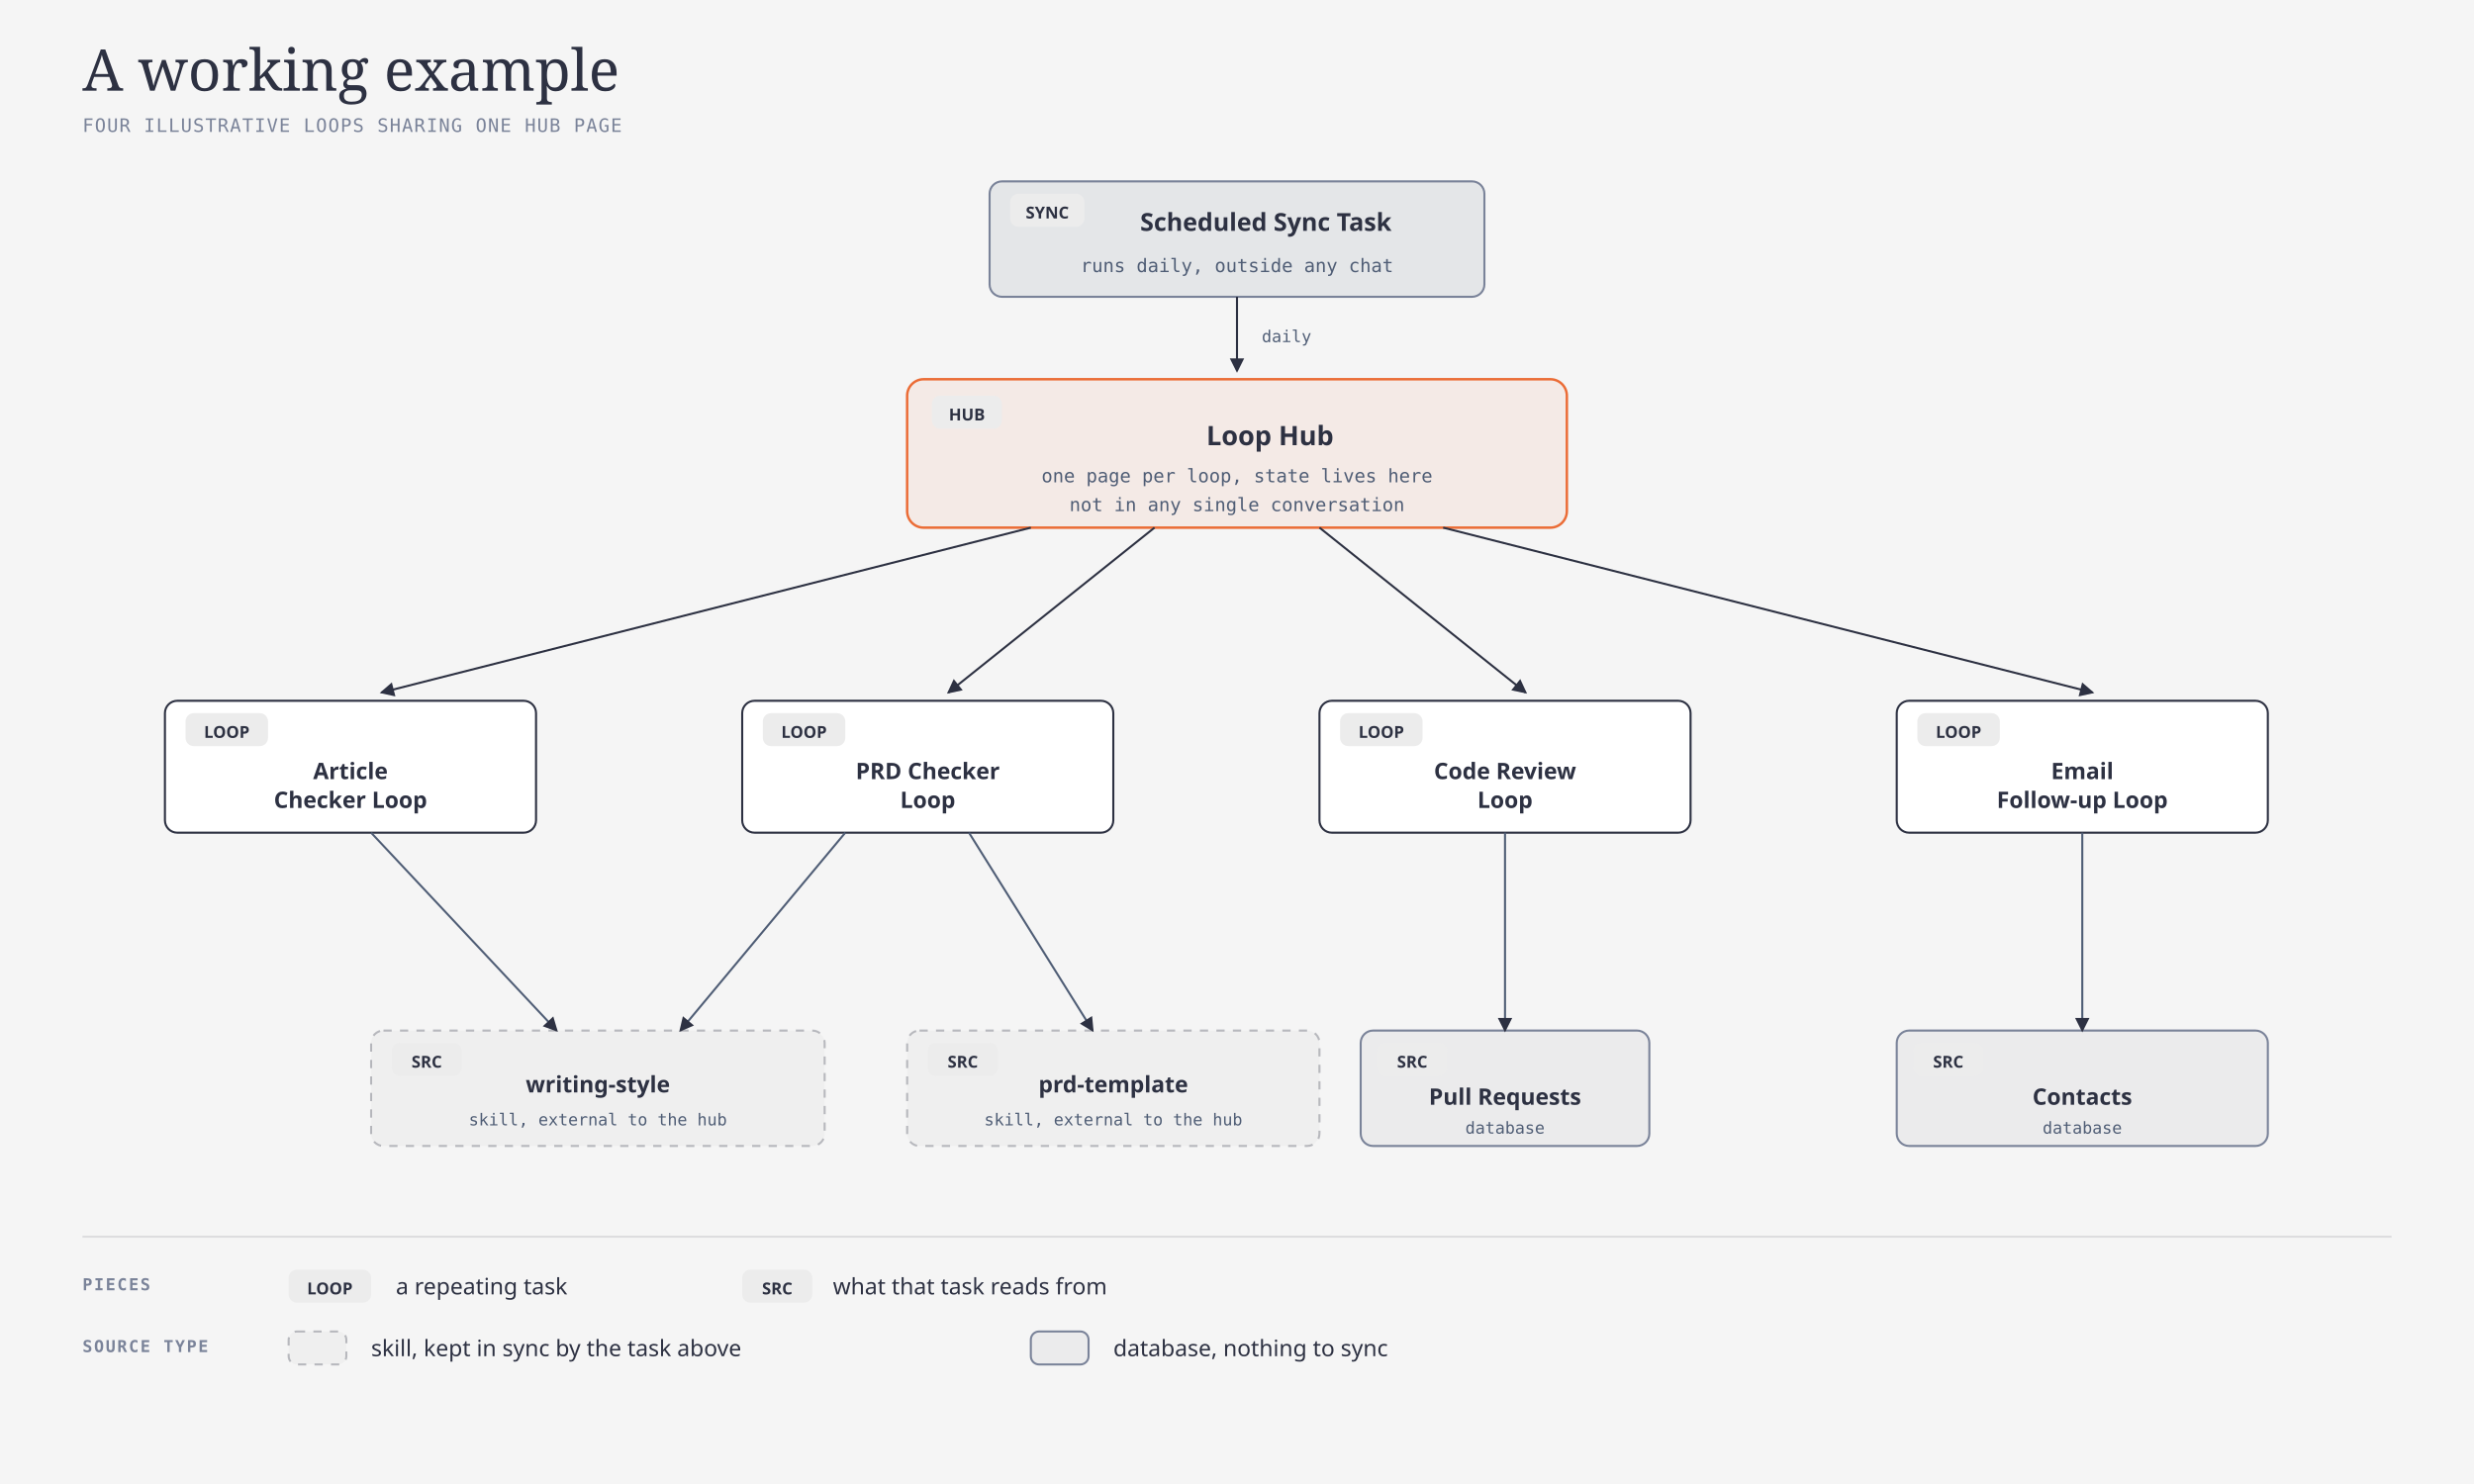
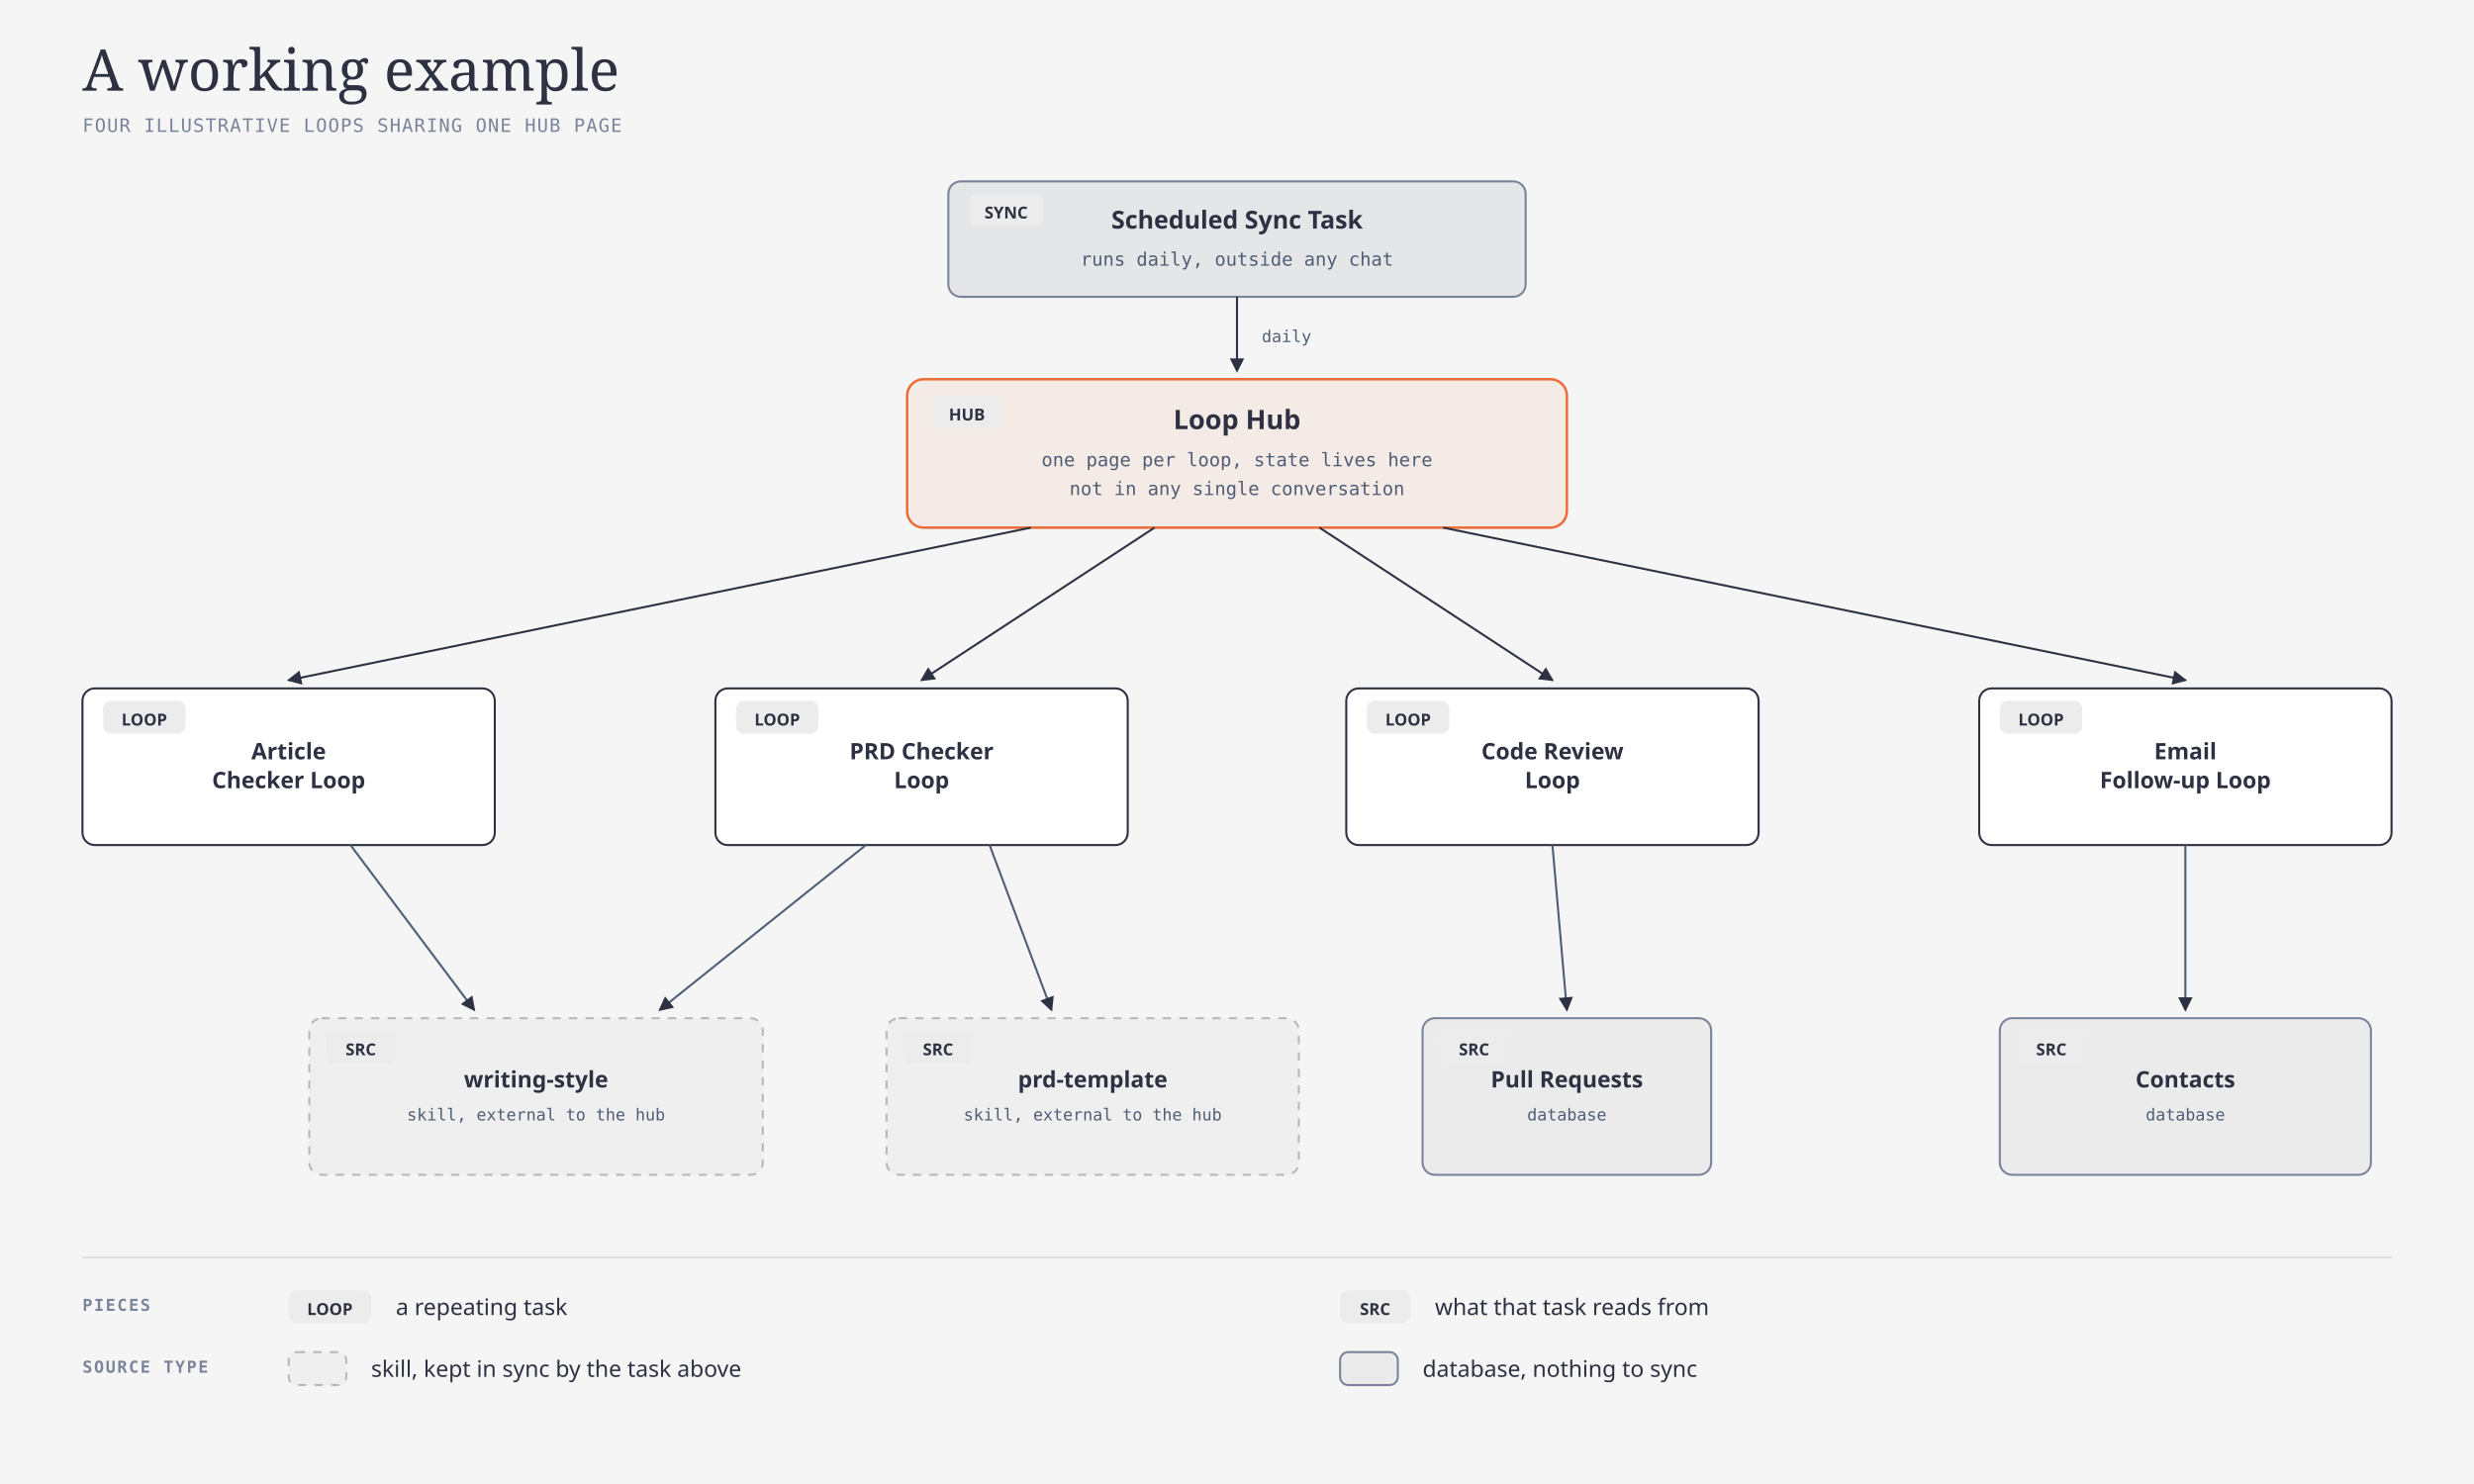
<svg xmlns="http://www.w3.org/2000/svg" viewBox="0 0 1200 720" role="img" aria-labelledby="title2 desc2">
  <defs>
    <marker id="arrow2" viewBox="0 0 8 8" refX="7" refY="4" markerWidth="7" markerHeight="7" orient="auto-start-reverse">
      <path d="M0,0 L8,4 L0,8 z" fill="#2d3142" />
    </marker>
  </defs>
  <rect x="0" y="0" width="1200" height="720" fill="#f5f5f5" />
  <text x="40" y="44" font-family="'Instrument Serif', Georgia, serif" font-size="28" fill="#2d3142">A working example</text>
  <text x="40" y="64" font-family="'Geist Mono', monospace" font-size="9" letter-spacing="0.06em" fill="#7a8399">FOUR ILLUSTRATIVE LOOPS SHARING ONE HUB PAGE</text>
-   <rect x="480" y="88" width="240" height="56" rx="6" fill="rgba(79,93,117,0.10)" stroke="#7a8399" stroke-width="1" />
-   <rect x="490" y="94" width="36" height="16" rx="4" fill="#ececec" />
-   <text x="508" y="106" text-anchor="middle" font-family="Geist, sans-serif" font-size="8" font-weight="600" fill="#2d3142">SYNC</text>
-   <text x="614" y="112" text-anchor="middle" font-family="Geist, sans-serif" font-size="12" font-weight="600" fill="#2d3142">Scheduled Sync Task</text>
-   <text x="600" y="132" text-anchor="middle" font-family="'Geist Mono', monospace" font-size="9" fill="#4f5d75">runs daily, outside any chat</text>
+   <rect x="460" y="88" width="280" height="56" rx="6" fill="rgba(79,93,117,0.10)" stroke="#7a8399" stroke-width="1" />
+   <rect x="470" y="94" width="36" height="16" rx="4" fill="#ececec" />
+   <text x="488" y="106" text-anchor="middle" font-family="Geist, sans-serif" font-size="8" font-weight="600" fill="#2d3142">SYNC</text>
+   <text x="600" y="110.9" text-anchor="middle" font-family="Geist, sans-serif" font-size="12" font-weight="600" fill="#2d3142">Scheduled Sync Task</text>
+   <text x="600" y="128.9" text-anchor="middle" font-family="'Geist Mono', monospace" font-size="9" fill="#4f5d75">runs daily, outside any chat</text>
  <line x1="600" y1="144" x2="600" y2="180" stroke="#2d3142" stroke-width="1" marker-end="url(#arrow2)" />
  <text x="612" y="166" font-family="'Geist Mono', monospace" font-size="8" fill="#4f5d75">daily</text>
  <rect x="440" y="184" width="320" height="72" rx="8" fill="rgba(235,108,54,0.08)" stroke="#eb6c36" stroke-width="1.2" />
  <rect x="452" y="192" width="34" height="16" rx="4" fill="#ececec" />
  <text x="469" y="204" text-anchor="middle" font-family="Geist, sans-serif" font-size="8" font-weight="600" fill="#2d3142">HUB</text>
-   <text x="616" y="216" text-anchor="middle" font-family="Geist, sans-serif" font-size="13" font-weight="600" fill="#2d3142">Loop Hub</text>
-   <text x="600" y="234" text-anchor="middle" font-family="'Geist Mono', monospace" font-size="9" fill="#4f5d75">one page per loop, state lives here</text>
-   <text x="600" y="248" text-anchor="middle" font-family="'Geist Mono', monospace" font-size="9" fill="#4f5d75">not in any single conversation</text>
-   <g font-family="Geist, sans-serif">
-     <rect x="80" y="340" width="180" height="64" rx="6" fill="#ffffff" stroke="#2d3142" stroke-width="1" />
-     <rect x="90" y="346" width="40" height="16" rx="4" fill="#ececec" />
-     <text x="110" y="358" text-anchor="middle" font-size="8" font-weight="600" fill="#2d3142">LOOP</text>
-     <text x="170" y="378" text-anchor="middle" font-size="11" font-weight="600" fill="#2d3142">Article</text>
-     <text x="170" y="392" text-anchor="middle" font-size="11" font-weight="600" fill="#2d3142">Checker Loop</text>
-     <rect x="360" y="340" width="180" height="64" rx="6" fill="#ffffff" stroke="#2d3142" stroke-width="1" />
-     <rect x="370" y="346" width="40" height="16" rx="4" fill="#ececec" />
-     <text x="390" y="358" text-anchor="middle" font-size="8" font-weight="600" fill="#2d3142">LOOP</text>
-     <text x="450" y="378" text-anchor="middle" font-size="11" font-weight="600" fill="#2d3142">PRD Checker</text>
-     <text x="450" y="392" text-anchor="middle" font-size="11" font-weight="600" fill="#2d3142">Loop</text>
-     <rect x="640" y="340" width="180" height="64" rx="6" fill="#ffffff" stroke="#2d3142" stroke-width="1" />
-     <rect x="650" y="346" width="40" height="16" rx="4" fill="#ececec" />
-     <text x="670" y="358" text-anchor="middle" font-size="8" font-weight="600" fill="#2d3142">LOOP</text>
-     <text x="730" y="378" text-anchor="middle" font-size="11" font-weight="600" fill="#2d3142">Code Review</text>
-     <text x="730" y="392" text-anchor="middle" font-size="11" font-weight="600" fill="#2d3142">Loop</text>
-     <rect x="920" y="340" width="180" height="64" rx="6" fill="#ffffff" stroke="#2d3142" stroke-width="1" />
-     <rect x="930" y="346" width="40" height="16" rx="4" fill="#ececec" />
-     <text x="950" y="358" text-anchor="middle" font-size="8" font-weight="600" fill="#2d3142">LOOP</text>
-     <text x="1010" y="378" text-anchor="middle" font-size="11" font-weight="600" fill="#2d3142">Email</text>
-     <text x="1010" y="392" text-anchor="middle" font-size="11" font-weight="600" fill="#2d3142">Follow-up Loop</text>
-   </g>
-   <line x1="500" y1="256" x2="185" y2="336" stroke="#2d3142" stroke-width="1" marker-end="url(#arrow2)" />
-   <line x1="560" y1="256" x2="460" y2="336" stroke="#2d3142" stroke-width="1" marker-end="url(#arrow2)" />
-   <line x1="640" y1="256" x2="740" y2="336" stroke="#2d3142" stroke-width="1" marker-end="url(#arrow2)" />
-   <line x1="700" y1="256" x2="1015" y2="336" stroke="#2d3142" stroke-width="1" marker-end="url(#arrow2)" />
-   <rect x="180" y="500" width="220" height="56" rx="6" fill="rgba(45,49,66,0.03)" stroke="rgba(45,49,66,0.30)" stroke-width="1" stroke-dasharray="4,4" />
-   <rect x="190" y="506" width="34" height="16" rx="4" fill="#ececec" />
-   <text x="207" y="518" text-anchor="middle" font-family="Geist, sans-serif" font-size="8" font-weight="600" fill="#2d3142">SRC</text>
-   <text x="290" y="530" text-anchor="middle" font-family="Geist, sans-serif" font-size="11" font-weight="600" fill="#2d3142">writing-style</text>
-   <text x="290" y="546" text-anchor="middle" font-family="'Geist Mono', monospace" font-size="8" fill="#4f5d75">skill, external to the hub</text>
-   <rect x="440" y="500" width="200" height="56" rx="6" fill="rgba(45,49,66,0.03)" stroke="rgba(45,49,66,0.30)" stroke-width="1" stroke-dasharray="4,4" />
-   <rect x="450" y="506" width="34" height="16" rx="4" fill="#ececec" />
-   <text x="467" y="518" text-anchor="middle" font-family="Geist, sans-serif" font-size="8" font-weight="600" fill="#2d3142">SRC</text>
-   <text x="540" y="530" text-anchor="middle" font-family="Geist, sans-serif" font-size="11" font-weight="600" fill="#2d3142">prd-template</text>
-   <text x="540" y="546" text-anchor="middle" font-family="'Geist Mono', monospace" font-size="8" fill="#4f5d75">skill, external to the hub</text>
-   <rect x="660" y="500" width="140" height="56" rx="6" fill="rgba(45,49,66,0.05)" stroke="#7a8399" stroke-width="1" />
-   <rect x="668" y="506" width="34" height="16" rx="4" fill="#ececec" />
-   <text x="685" y="518" text-anchor="middle" font-family="Geist, sans-serif" font-size="8" font-weight="600" fill="#2d3142">SRC</text>
-   <text x="730" y="536" text-anchor="middle" font-family="Geist, sans-serif" font-size="11" font-weight="600" fill="#2d3142">Pull Requests</text>
-   <text x="730" y="550" text-anchor="middle" font-family="'Geist Mono', monospace" font-size="8" fill="#4f5d75">database</text>
-   <rect x="920" y="500" width="180" height="56" rx="6" fill="rgba(45,49,66,0.05)" stroke="#7a8399" stroke-width="1" />
-   <rect x="928" y="506" width="34" height="16" rx="4" fill="#ececec" />
-   <text x="945" y="518" text-anchor="middle" font-family="Geist, sans-serif" font-size="8" font-weight="600" fill="#2d3142">SRC</text>
-   <text x="1010" y="536" text-anchor="middle" font-family="Geist, sans-serif" font-size="11" font-weight="600" fill="#2d3142">Contacts</text>
-   <text x="1010" y="550" text-anchor="middle" font-family="'Geist Mono', monospace" font-size="8" fill="#4f5d75">database</text>
-   <line x1="180" y1="404" x2="270" y2="500" stroke="#4f5d75" stroke-width="1" marker-end="url(#arrow2)" />
-   <line x1="410" y1="404" x2="330" y2="500" stroke="#4f5d75" stroke-width="1" marker-end="url(#arrow2)" />
-   <line x1="470" y1="404" x2="530" y2="500" stroke="#4f5d75" stroke-width="1" marker-end="url(#arrow2)" />
-   <line x1="730" y1="404" x2="730" y2="500" stroke="#4f5d75" stroke-width="1" marker-end="url(#arrow2)" />
-   <line x1="1010" y1="404" x2="1010" y2="500" stroke="#4f5d75" stroke-width="1" marker-end="url(#arrow2)" />
-   <line x1="40" y1="600" x2="1160" y2="600" stroke="rgba(45,49,66,0.12)" stroke-width="1" />
-   <text x="40" y="626" font-family="'Geist Mono', monospace" font-size="8" font-weight="600" letter-spacing="0.1em" fill="#7a8399">PIECES</text>
-   <rect x="140" y="616" width="40" height="16" rx="4" fill="#ececec" />
-   <text x="160" y="628" text-anchor="middle" font-family="Geist, sans-serif" font-size="8" font-weight="600" fill="#2d3142">LOOP</text>
-   <text x="192" y="628" font-family="Geist, sans-serif" font-size="11" fill="#2d3142">a repeating task</text>
-   <rect x="360" y="616" width="34" height="16" rx="4" fill="#ececec" />
-   <text x="377" y="628" text-anchor="middle" font-family="Geist, sans-serif" font-size="8" font-weight="600" fill="#2d3142">SRC</text>
-   <text x="404" y="628" font-family="Geist, sans-serif" font-size="11" fill="#2d3142">what that task reads from</text>
-   <text x="40" y="656" font-family="'Geist Mono', monospace" font-size="8" font-weight="600" letter-spacing="0.1em" fill="#7a8399">SOURCE TYPE</text>
-   <rect x="140" y="646" width="28" height="16" rx="4" fill="rgba(45,49,66,0.03)" stroke="rgba(45,49,66,0.30)" stroke-width="1" stroke-dasharray="4,4" />
-   <text x="180" y="658" font-family="Geist, sans-serif" font-size="11" fill="#2d3142">skill, kept in sync by the task above</text>
-   <rect x="500" y="646" width="28" height="16" rx="4" fill="rgba(45,49,66,0.05)" stroke="#7a8399" stroke-width="1" />
-   <text x="540" y="658" font-family="Geist, sans-serif" font-size="11" fill="#2d3142">database, nothing to sync</text>
+   <text x="600" y="208.2" text-anchor="middle" font-family="Geist, sans-serif" font-size="13" font-weight="600" fill="#2d3142">Loop Hub</text>
+   <text x="600" y="226.2" text-anchor="middle" font-family="'Geist Mono', monospace" font-size="9" fill="#4f5d75">one page per loop, state lives here</text>
+   <text x="600" y="240.2" text-anchor="middle" font-family="'Geist Mono', monospace" font-size="9" fill="#4f5d75">not in any single conversation</text>
+   <rect x="40" y="334" width="200" height="76" rx="6" fill="#ffffff" stroke="#2d3142" stroke-width="1" />
+   <rect x="50" y="340" width="40" height="16" rx="4" fill="#ececec" />
+   <text x="70" y="352" text-anchor="middle" font-family="Geist, sans-serif" font-size="8" font-weight="600" fill="#2d3142">LOOP</text>
+   <text x="140" y="368.4" text-anchor="middle" font-family="Geist, sans-serif" font-size="11" font-weight="600" fill="#2d3142">Article</text>
+   <text x="140" y="382.4" text-anchor="middle" font-family="Geist, sans-serif" font-size="11" font-weight="600" fill="#2d3142">Checker Loop</text>
+   <rect x="347" y="334" width="200" height="76" rx="6" fill="#ffffff" stroke="#2d3142" stroke-width="1" />
+   <rect x="357" y="340" width="40" height="16" rx="4" fill="#ececec" />
+   <text x="377" y="352" text-anchor="middle" font-family="Geist, sans-serif" font-size="8" font-weight="600" fill="#2d3142">LOOP</text>
+   <text x="447" y="368.4" text-anchor="middle" font-family="Geist, sans-serif" font-size="11" font-weight="600" fill="#2d3142">PRD Checker</text>
+   <text x="447" y="382.4" text-anchor="middle" font-family="Geist, sans-serif" font-size="11" font-weight="600" fill="#2d3142">Loop</text>
+   <rect x="653" y="334" width="200" height="76" rx="6" fill="#ffffff" stroke="#2d3142" stroke-width="1" />
+   <rect x="663" y="340" width="40" height="16" rx="4" fill="#ececec" />
+   <text x="683" y="352" text-anchor="middle" font-family="Geist, sans-serif" font-size="8" font-weight="600" fill="#2d3142">LOOP</text>
+   <text x="753" y="368.4" text-anchor="middle" font-family="Geist, sans-serif" font-size="11" font-weight="600" fill="#2d3142">Code Review</text>
+   <text x="753" y="382.4" text-anchor="middle" font-family="Geist, sans-serif" font-size="11" font-weight="600" fill="#2d3142">Loop</text>
+   <rect x="960" y="334" width="200" height="76" rx="6" fill="#ffffff" stroke="#2d3142" stroke-width="1" />
+   <rect x="970" y="340" width="40" height="16" rx="4" fill="#ececec" />
+   <text x="990" y="352" text-anchor="middle" font-family="Geist, sans-serif" font-size="8" font-weight="600" fill="#2d3142">LOOP</text>
+   <text x="1060" y="368.4" text-anchor="middle" font-family="Geist, sans-serif" font-size="11" font-weight="600" fill="#2d3142">Email</text>
+   <text x="1060" y="382.4" text-anchor="middle" font-family="Geist, sans-serif" font-size="11" font-weight="600" fill="#2d3142">Follow-up Loop</text>
+   <line x1="500" y1="256" x2="140" y2="330" stroke="#2d3142" stroke-width="1" marker-end="url(#arrow2)" />
+   <line x1="560" y1="256" x2="447" y2="330" stroke="#2d3142" stroke-width="1" marker-end="url(#arrow2)" />
+   <line x1="640" y1="256" x2="753" y2="330" stroke="#2d3142" stroke-width="1" marker-end="url(#arrow2)" />
+   <line x1="700" y1="256" x2="1060" y2="330" stroke="#2d3142" stroke-width="1" marker-end="url(#arrow2)" />
+   <rect x="150" y="494" width="220" height="76" rx="6" fill="rgba(45,49,66,0.03)" stroke="rgba(45,49,66,0.30)" stroke-width="1" stroke-dasharray="4,4" />
+   <rect x="158" y="500" width="34" height="16" rx="4" fill="#ececec" />
+   <text x="175" y="512" text-anchor="middle" font-family="Geist, sans-serif" font-size="8" font-weight="600" fill="#2d3142">SRC</text>
+   <text x="260" y="527.6" text-anchor="middle" font-family="Geist, sans-serif" font-size="11" font-weight="600" fill="#2d3142">writing-style</text>
+   <text x="260" y="543.6" text-anchor="middle" font-family="'Geist Mono', monospace" font-size="8" fill="#4f5d75">skill, external to the hub</text>
+   <rect x="430" y="494" width="200" height="76" rx="6" fill="rgba(45,49,66,0.03)" stroke="rgba(45,49,66,0.30)" stroke-width="1" stroke-dasharray="4,4" />
+   <rect x="438" y="500" width="34" height="16" rx="4" fill="#ececec" />
+   <text x="455" y="512" text-anchor="middle" font-family="Geist, sans-serif" font-size="8" font-weight="600" fill="#2d3142">SRC</text>
+   <text x="530" y="527.6" text-anchor="middle" font-family="Geist, sans-serif" font-size="11" font-weight="600" fill="#2d3142">prd-template</text>
+   <text x="530" y="543.6" text-anchor="middle" font-family="'Geist Mono', monospace" font-size="8" fill="#4f5d75">skill, external to the hub</text>
+   <rect x="690" y="494" width="140" height="76" rx="6" fill="rgba(45,49,66,0.05)" stroke="#7a8399" stroke-width="1" />
+   <rect x="698" y="500" width="34" height="16" rx="4" fill="#ececec" />
+   <text x="715" y="512" text-anchor="middle" font-family="Geist, sans-serif" font-size="8" font-weight="600" fill="#2d3142">SRC</text>
+   <text x="760" y="527.6" text-anchor="middle" font-family="Geist, sans-serif" font-size="11" font-weight="600" fill="#2d3142">Pull Requests</text>
+   <text x="760" y="543.6" text-anchor="middle" font-family="'Geist Mono', monospace" font-size="8" fill="#4f5d75">database</text>
+   <rect x="970" y="494" width="180" height="76" rx="6" fill="rgba(45,49,66,0.05)" stroke="#7a8399" stroke-width="1" />
+   <rect x="978" y="500" width="34" height="16" rx="4" fill="#ececec" />
+   <text x="995" y="512" text-anchor="middle" font-family="Geist, sans-serif" font-size="8" font-weight="600" fill="#2d3142">SRC</text>
+   <text x="1060" y="527.6" text-anchor="middle" font-family="Geist, sans-serif" font-size="11" font-weight="600" fill="#2d3142">Contacts</text>
+   <text x="1060" y="543.6" text-anchor="middle" font-family="'Geist Mono', monospace" font-size="8" fill="#4f5d75">database</text>
+   <line x1="170" y1="410" x2="230" y2="490" stroke="#4f5d75" stroke-width="1" marker-end="url(#arrow2)" />
+   <line x1="420" y1="410" x2="320" y2="490" stroke="#4f5d75" stroke-width="1" marker-end="url(#arrow2)" />
+   <line x1="480" y1="410" x2="510" y2="490" stroke="#4f5d75" stroke-width="1" marker-end="url(#arrow2)" />
+   <line x1="753" y1="410" x2="760" y2="490" stroke="#4f5d75" stroke-width="1" marker-end="url(#arrow2)" />
+   <line x1="1060" y1="410" x2="1060" y2="490" stroke="#4f5d75" stroke-width="1" marker-end="url(#arrow2)" />
+   <line x1="40" y1="610" x2="1160" y2="610" stroke="rgba(45,49,66,0.12)" stroke-width="1" />
+   <text x="40" y="636" font-family="'Geist Mono', monospace" font-size="8" font-weight="600" letter-spacing="0.1em" fill="#7a8399">PIECES</text>
+   <rect x="140" y="626" width="40" height="16" rx="4" fill="#ececec" />
+   <text x="160" y="638" text-anchor="middle" font-family="Geist, sans-serif" font-size="8" font-weight="600" fill="#2d3142">LOOP</text>
+   <text x="192" y="638" font-family="Geist, sans-serif" font-size="11" fill="#2d3142">a repeating task</text>
+   <rect x="650" y="626" width="34" height="16" rx="4" fill="#ececec" />
+   <text x="667" y="638" text-anchor="middle" font-family="Geist, sans-serif" font-size="8" font-weight="600" fill="#2d3142">SRC</text>
+   <text x="696" y="638" font-family="Geist, sans-serif" font-size="11" fill="#2d3142">what that task reads from</text>
+   <text x="40" y="666" font-family="'Geist Mono', monospace" font-size="8" font-weight="600" letter-spacing="0.1em" fill="#7a8399">SOURCE TYPE</text>
+   <rect x="140" y="656" width="28" height="16" rx="4" fill="rgba(45,49,66,0.03)" stroke="rgba(45,49,66,0.30)" stroke-width="1" stroke-dasharray="4,4" />
+   <text x="180" y="668" font-family="Geist, sans-serif" font-size="11" fill="#2d3142">skill, kept in sync by the task above</text>
+   <rect x="650" y="656" width="28" height="16" rx="4" fill="rgba(45,49,66,0.05)" stroke="#7a8399" stroke-width="1" />
+   <text x="690" y="668" font-family="Geist, sans-serif" font-size="11" fill="#2d3142">database, nothing to sync</text>
</svg>
